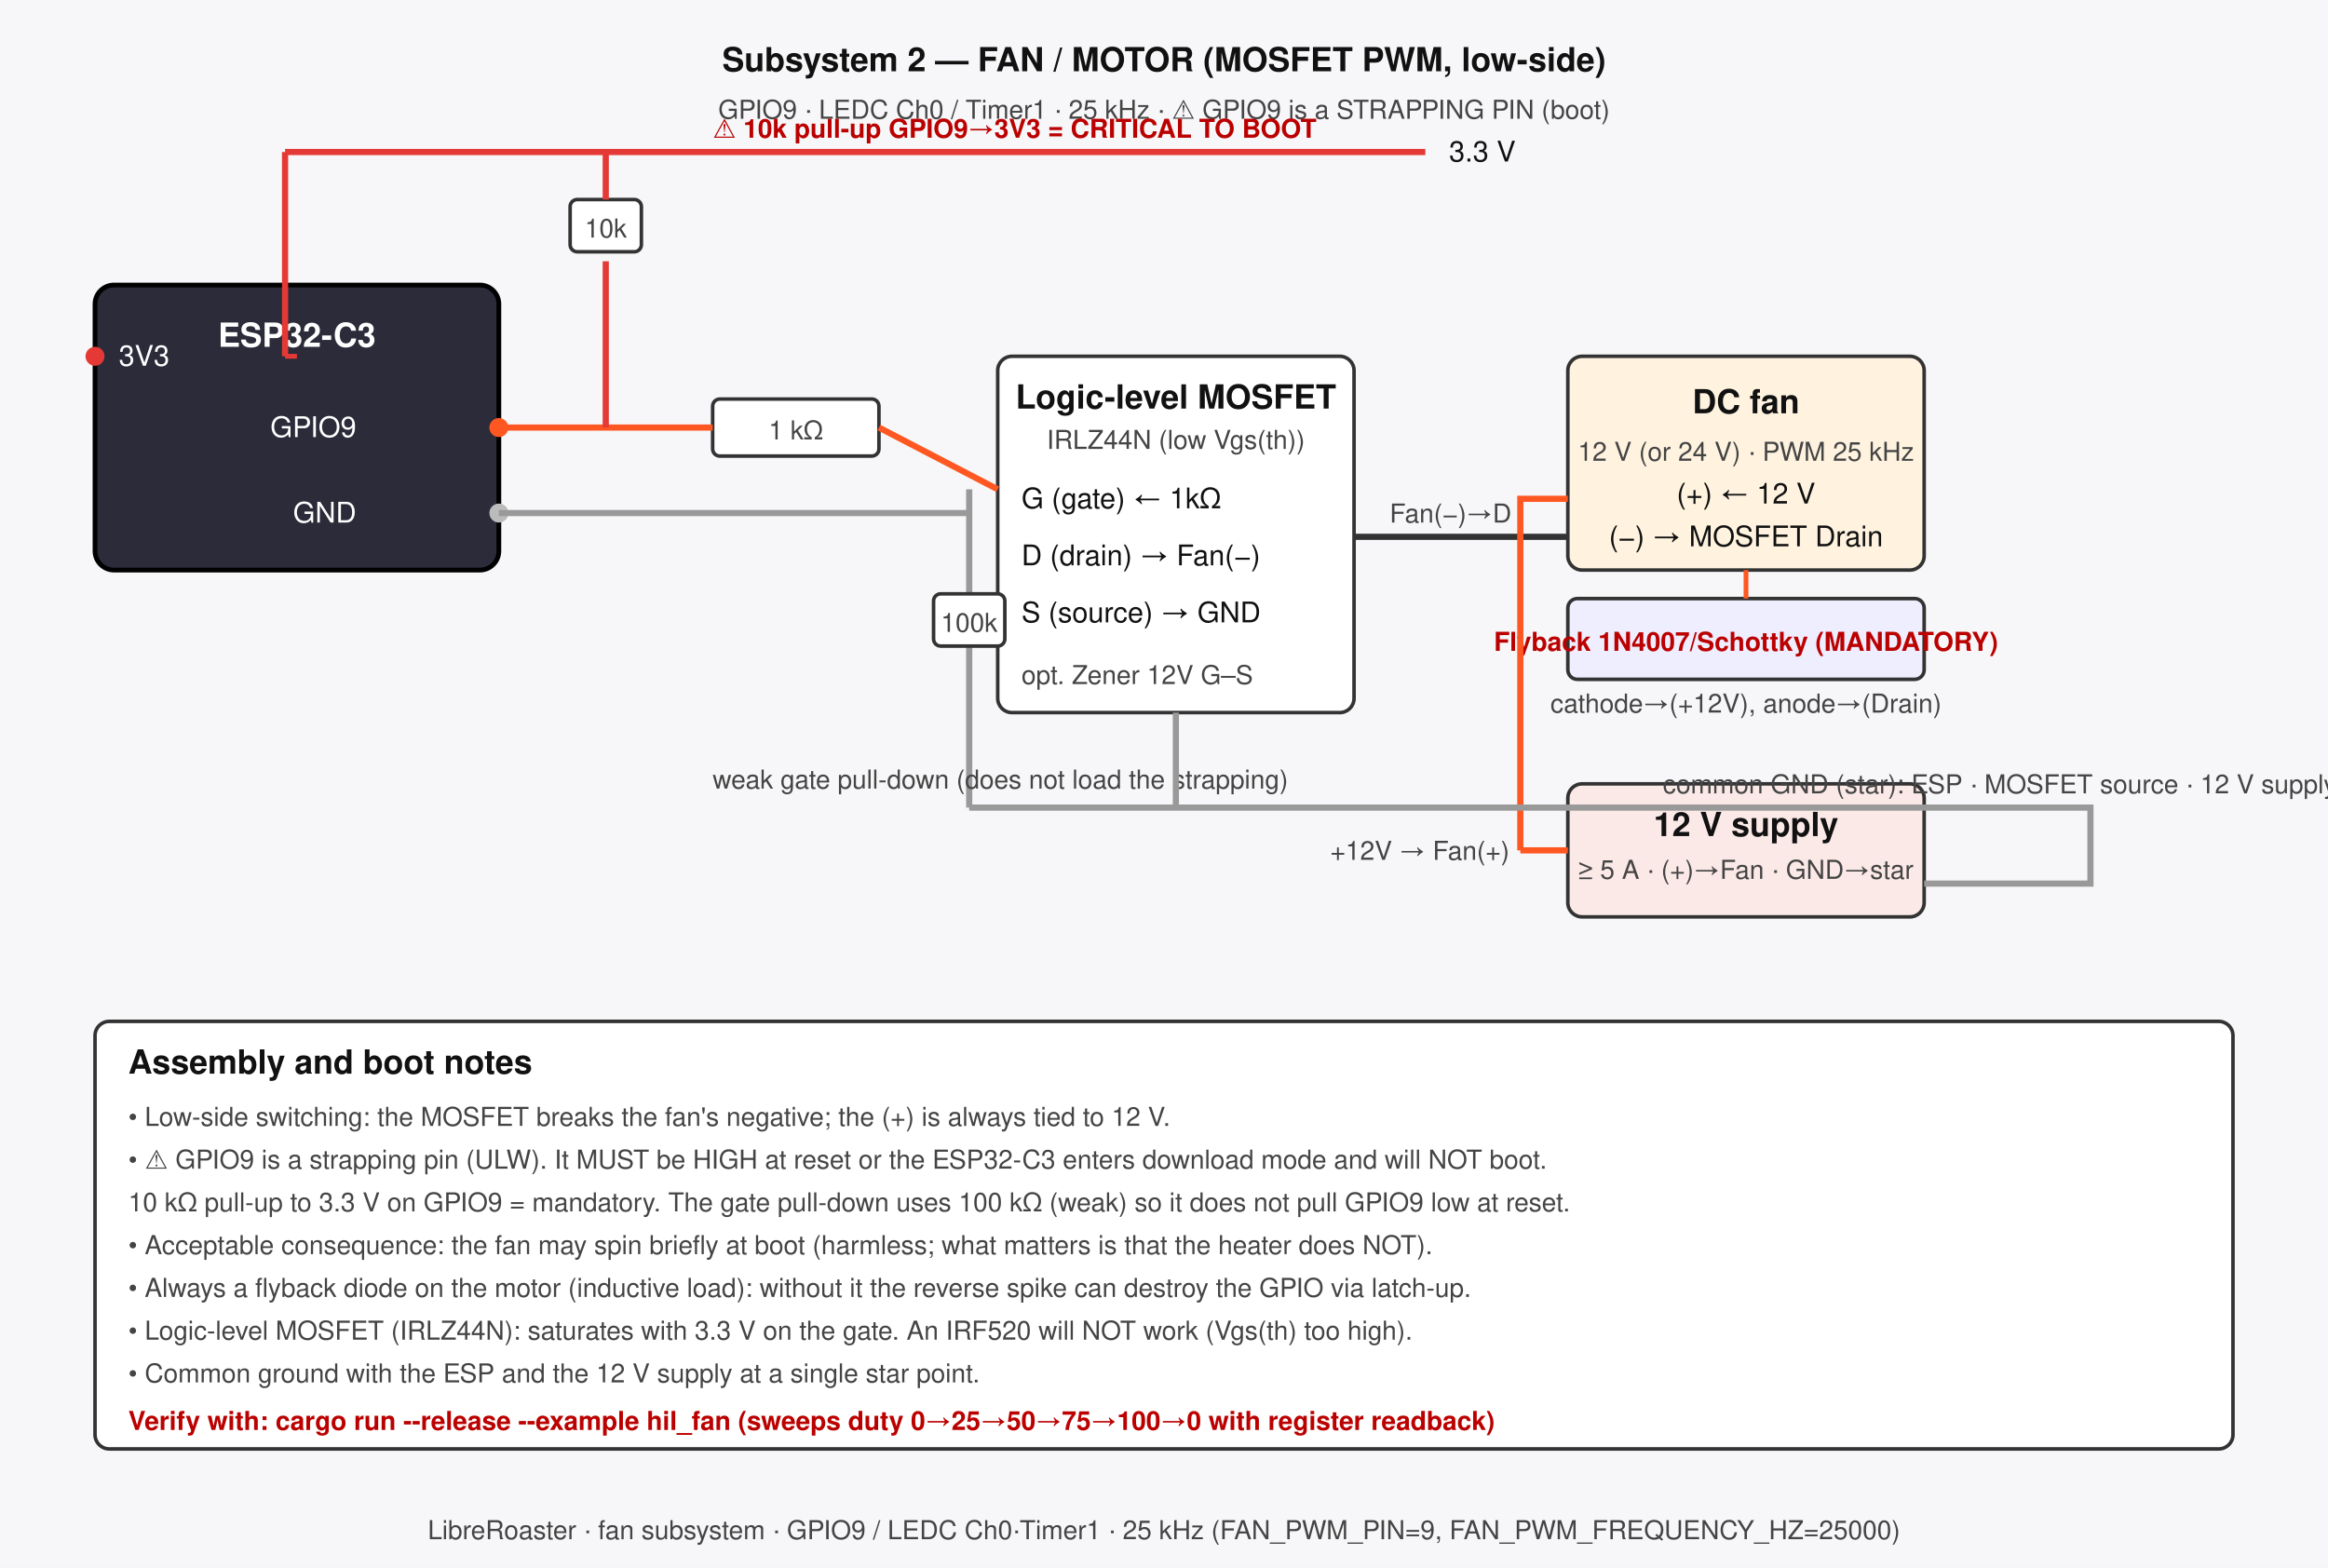
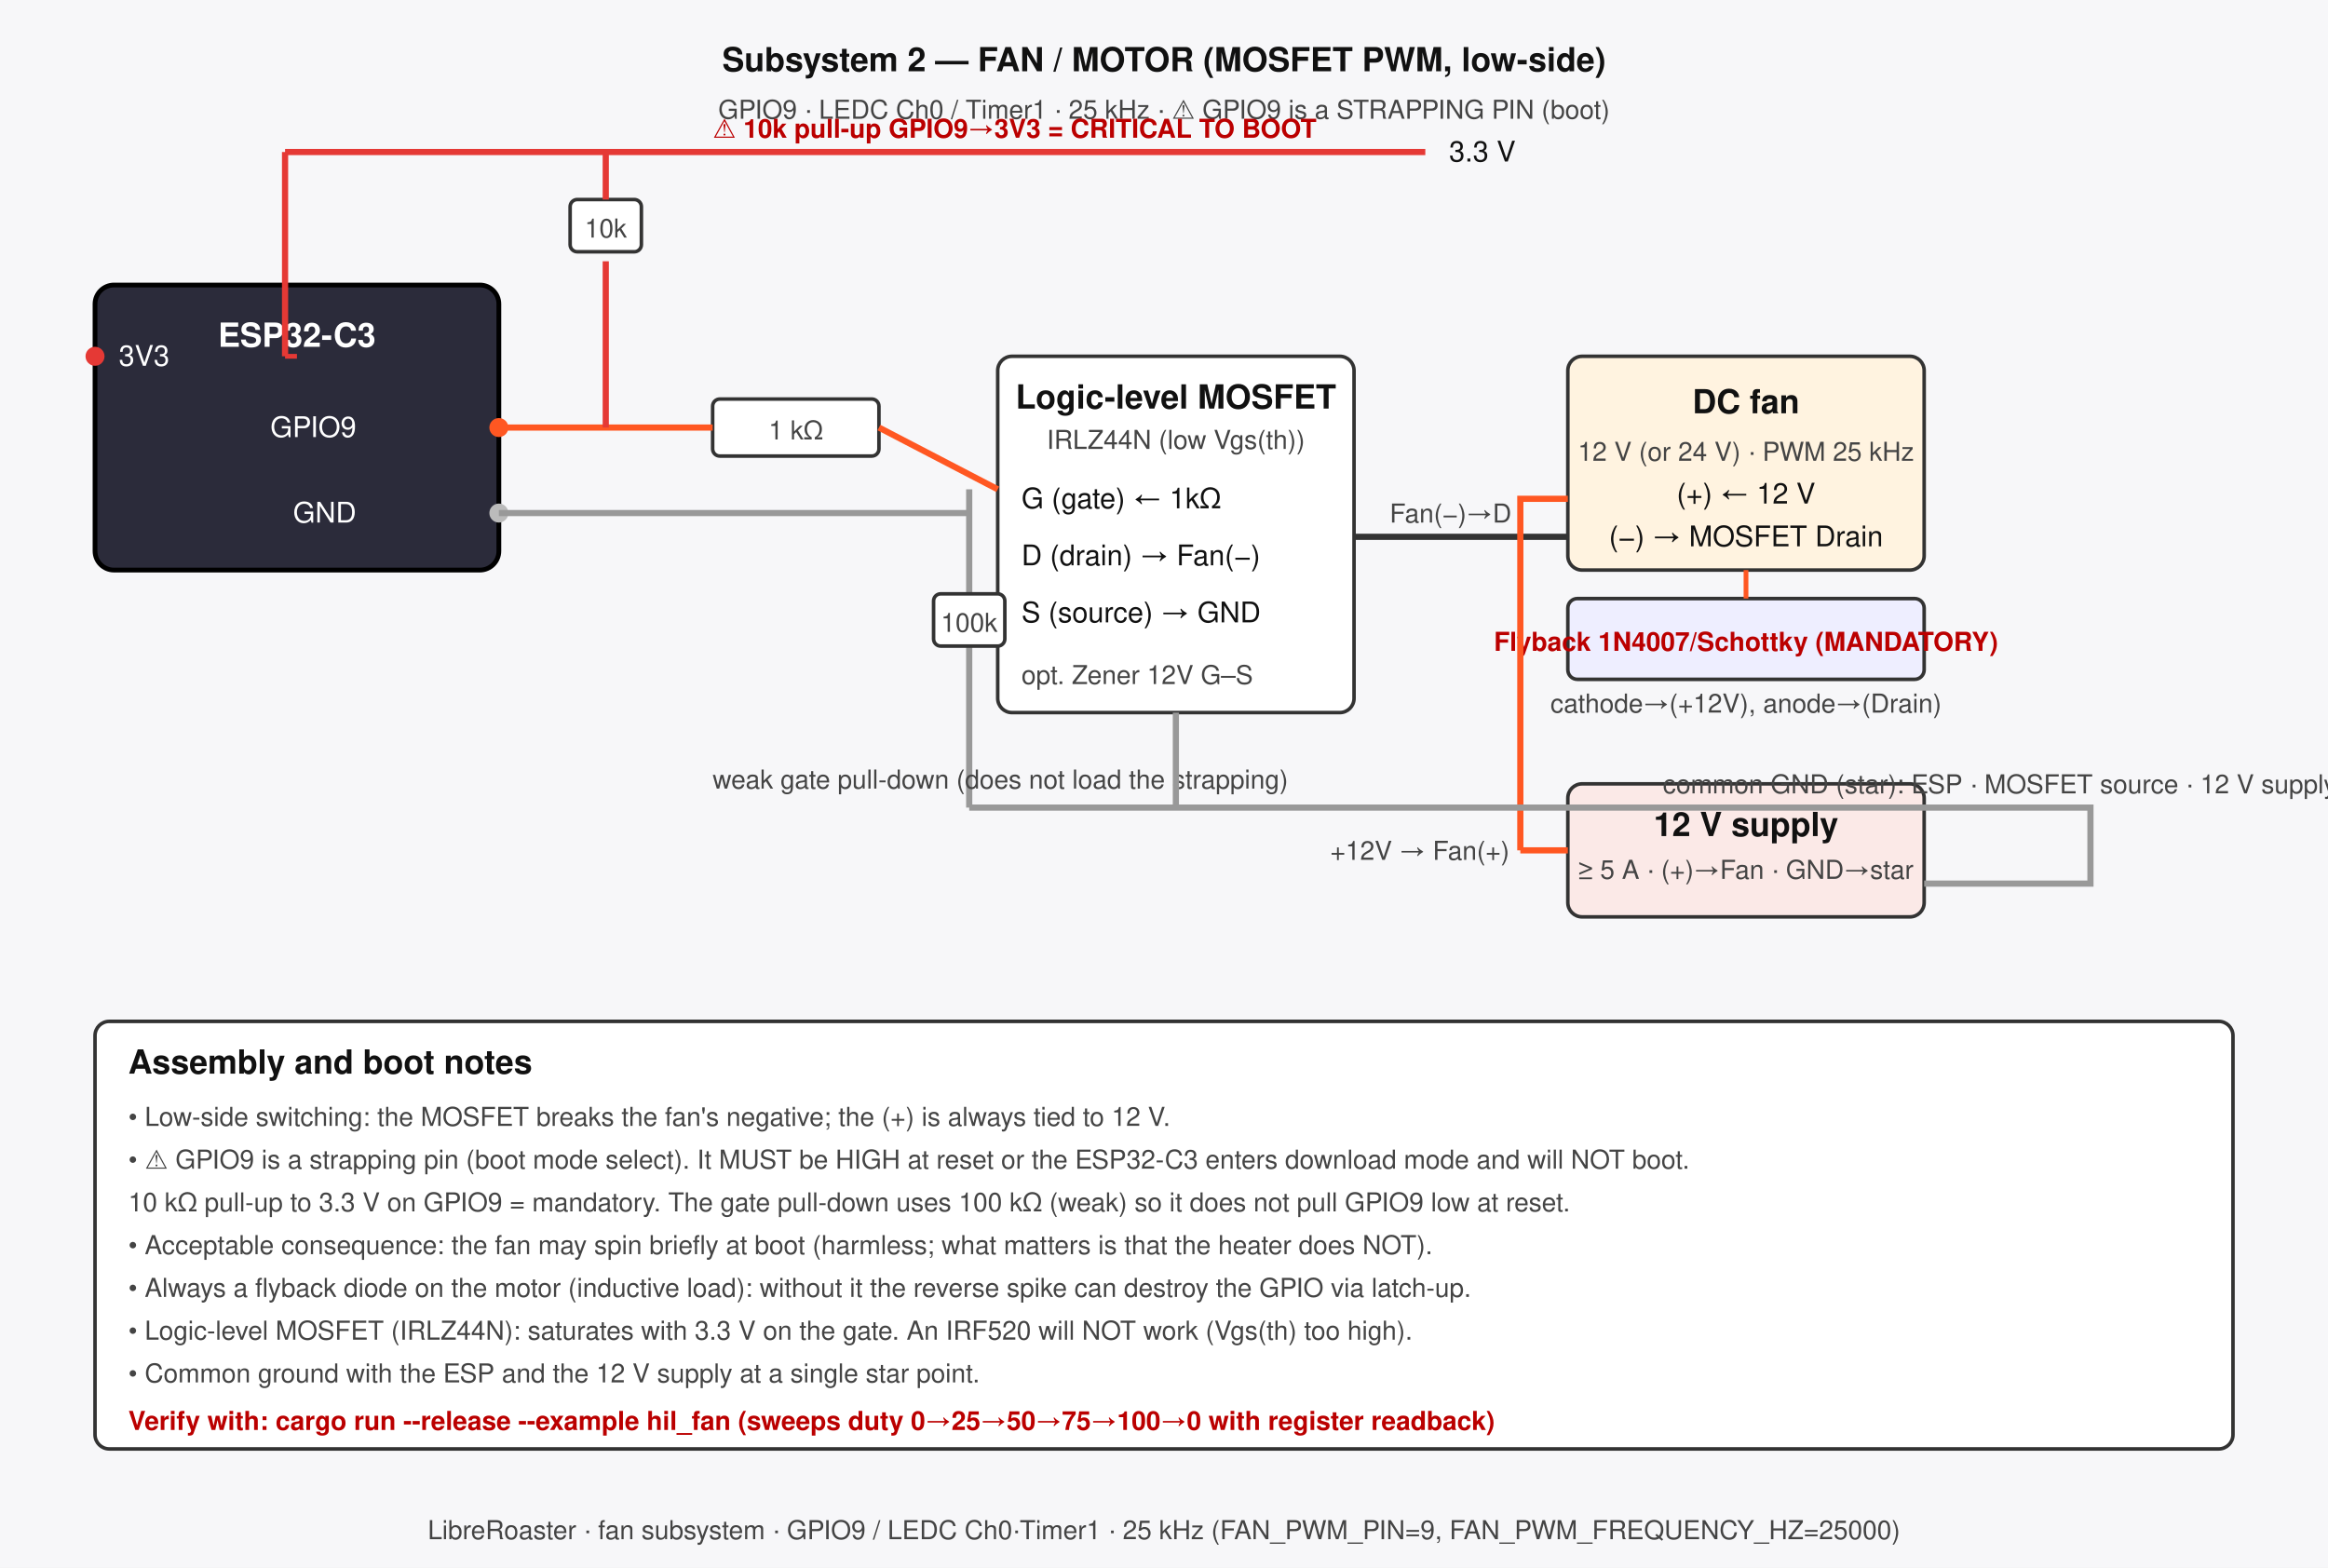
<svg xmlns="http://www.w3.org/2000/svg" width="980" height="660" viewBox="0 0 980 660" font-family="Helvetica,Arial,sans-serif">
  <defs>
    <style>
    .box{stroke:#333;stroke-width:1.5;}
    .chip{fill:#2b2b3a;stroke:#000;stroke-width:2;}
    .t{fill:#111;font-size:14px;font-weight:bold;} .tw{fill:#fff;font-size:14px;font-weight:bold;}
    .p{fill:#111;font-size:12px;} .pw{fill:#fff;font-size:12px;}
    .n{fill:#444;font-size:11px;} .w{fill:#b00;font-size:11px;font-weight:bold;}
    .wire{stroke-width:2.6;fill:none;}
  </style>
  </defs>
  <rect width="980" height="660" fill="#f7f7f9" />
  <text x="490" y="30" text-anchor="middle" class="t" font-size="18">Subsystem 2 — FAN / MOTOR (MOSFET PWM, low-side)</text>
  <text x="490" y="50" text-anchor="middle" class="n">GPIO9 · LEDC Ch0 / Timer1 · 25 kHz · ⚠ GPIO9 is a STRAPPING PIN (boot)</text>
  <rect x="40" y="120" width="170" height="120" rx="8" class="chip" />
  <text x="125" y="146" text-anchor="middle" class="tw">ESP32-C3</text>
  <circle cx="210" cy="180" r="4" fill="#FF5722" />
  <text x="150" y="184" text-anchor="end" class="pw">GPIO9</text>
  <circle cx="210" cy="216" r="4" fill="#bbb" />
  <text x="150" y="220" text-anchor="end" class="pw">GND</text>
  <circle cx="40" cy="150" r="4" fill="#E53935" />
  <text x="50" y="154" class="pw">3V3</text>
  <rect x="300" y="168" width="70" height="24" rx="3" fill="#fff" class="box" />
  <text x="335" y="185" text-anchor="middle" class="n">1 kΩ</text>
  <line x1="210" y1="180" x2="300" y2="180" class="wire" stroke="#FF5722" />
  <line x1="255" y1="180" x2="255" y2="110" class="wire" stroke="#E53935" />
  <rect x="240" y="84" width="30" height="22" rx="3" fill="#fff" class="box" />
  <text x="255" y="100" text-anchor="middle" class="n">10k</text>
  <line x1="255" y1="84" x2="255" y2="64" class="wire" stroke="#E53935" />
  <line x1="120" y1="64" x2="600" y2="64" class="wire" stroke="#E53935" />
  <text x="610" y="68" class="p">3.3 V</text>
  <line x1="125" y1="150" x2="120" y2="150" stroke="#E53935" stroke-width="2" />
  <line x1="120" y1="64" x2="120" y2="150" class="wire" stroke="#E53935" />
  <text x="300" y="58" class="w">⚠ 10k pull-up GPIO9→3V3 = CRITICAL TO BOOT</text>
  <rect x="420" y="150" width="150" height="150" rx="6" fill="#fff" class="box" />
  <text x="495" y="172" text-anchor="middle" class="t" font-size="13">Logic-level MOSFET</text>
  <text x="495" y="189" text-anchor="middle" class="n">IRLZ44N (low Vgs(th))</text>
  <text x="430" y="214" class="p">G (gate) ← 1kΩ</text>
  <text x="430" y="238" class="p">D (drain) → Fan(−)</text>
  <text x="430" y="262" class="p">S (source) → GND</text>
  <text x="430" y="288" class="n">opt. Zener 12V G–S</text>
  <line x1="370" y1="180" x2="420" y2="206" class="wire" stroke="#FF5722" />
  <line x1="408" y1="206" x2="408" y2="340" class="wire" stroke="#999" />
  <rect x="393" y="250" width="30" height="22" rx="3" fill="#fff" class="box" />
  <text x="408" y="266" text-anchor="middle" class="n">100k</text>
  <text x="300" y="332" class="n">weak gate pull-down (does not load the strapping)</text>
  <rect x="660" y="150" width="150" height="90" rx="6" fill="#fff3e0" class="box" />
  <text x="735" y="174" text-anchor="middle" class="t" font-size="13">DC fan</text>
  <text x="735" y="194" text-anchor="middle" class="n">12 V (or 24 V) · PWM 25 kHz</text>
  <text x="735" y="212" text-anchor="middle" class="p">(+) ← 12 V</text>
  <text x="735" y="230" text-anchor="middle" class="p">(−) → MOSFET Drain</text>
  <line x1="570" y1="226" x2="660" y2="226" class="wire" stroke="#333" />
  <text x="585" y="220" class="n">Fan(−)→D</text>
  <rect x="660" y="252" width="150" height="34" rx="4" fill="#eef" class="box" />
  <text x="735" y="274" text-anchor="middle" class="w">Flyback 1N4007/Schottky (MANDATORY)</text>
  <text x="735" y="300" text-anchor="middle" class="n">cathode→(+12V), anode→(Drain)</text>
  <rect x="660" y="330" width="150" height="56" rx="6" fill="#fbe9e7" class="box" />
  <text x="735" y="352" text-anchor="middle" class="t" font-size="13">12 V supply</text>
  <text x="735" y="370" text-anchor="middle" class="n">≥ 5 A · (+)→Fan · GND→star</text>
  <line x1="735" y1="240" x2="735" y2="252" stroke="#FF5722" stroke-width="2" />
  <line x1="660" y1="358" x2="640" y2="358" class="wire" stroke="#FF5722" />
  <text x="560" y="362" class="n">+12V → Fan(+)</text>
  <polyline class="wire" stroke="#FF5722" points="640,358 640,210 660,210" />
  <line x1="210" y1="216" x2="408" y2="216" class="wire" stroke="#999" />
  <polyline class="wire" stroke="#999" points="408,340 880,340 880,372 810,372" />
  <line x1="495" y1="300" x2="495" y2="340" class="wire" stroke="#999" />
  <text x="700" y="334" class="n">common GND (star): ESP · MOSFET source · 12 V supply</text>
  <rect x="40" y="430" width="900" height="180" rx="6" fill="#fff" class="box" />
  <text x="54" y="452" class="t" font-size="13">Assembly and boot notes</text>
  <text x="54" y="474" class="n">• Low-side switching: the MOSFET breaks the fan's negative; the (+) is always tied to 12 V.</text>
-   <text x="54" y="492" class="n">• ⚠ GPIO9 is a strapping pin (ULW). It MUST be HIGH at reset or the ESP32-C3 enters download mode and will NOT boot.</text>
+   <text x="54" y="492" class="n">• ⚠ GPIO9 is a strapping pin (boot mode select). It MUST be HIGH at reset or the ESP32-C3 enters download mode and will NOT boot.</text>
  <text x="54" y="510" class="n">  10 kΩ pull-up to 3.3 V on GPIO9 = mandatory. The gate pull-down uses 100 kΩ (weak) so it does not pull GPIO9 low at reset.</text>
  <text x="54" y="528" class="n">• Acceptable consequence: the fan may spin briefly at boot (harmless; what matters is that the heater does NOT).</text>
  <text x="54" y="546" class="n">• Always a flyback diode on the motor (inductive load): without it the reverse spike can destroy the GPIO via latch-up.</text>
  <text x="54" y="564" class="n">• Logic-level MOSFET (IRLZ44N): saturates with 3.3 V on the gate. An IRF520 will NOT work (Vgs(th) too high).</text>
  <text x="54" y="582" class="n">• Common ground with the ESP and the 12 V supply at a single star point.</text>
  <text x="54" y="602" class="w">Verify with: cargo run --release --example hil_fan   (sweeps duty 0→25→50→75→100→0 with register readback)</text>
  <text x="490" y="648" text-anchor="middle" class="n">LibreRoaster · fan subsystem · GPIO9 / LEDC Ch0·Timer1 · 25 kHz (FAN_PWM_PIN=9, FAN_PWM_FREQUENCY_HZ=25000)</text>
</svg>
